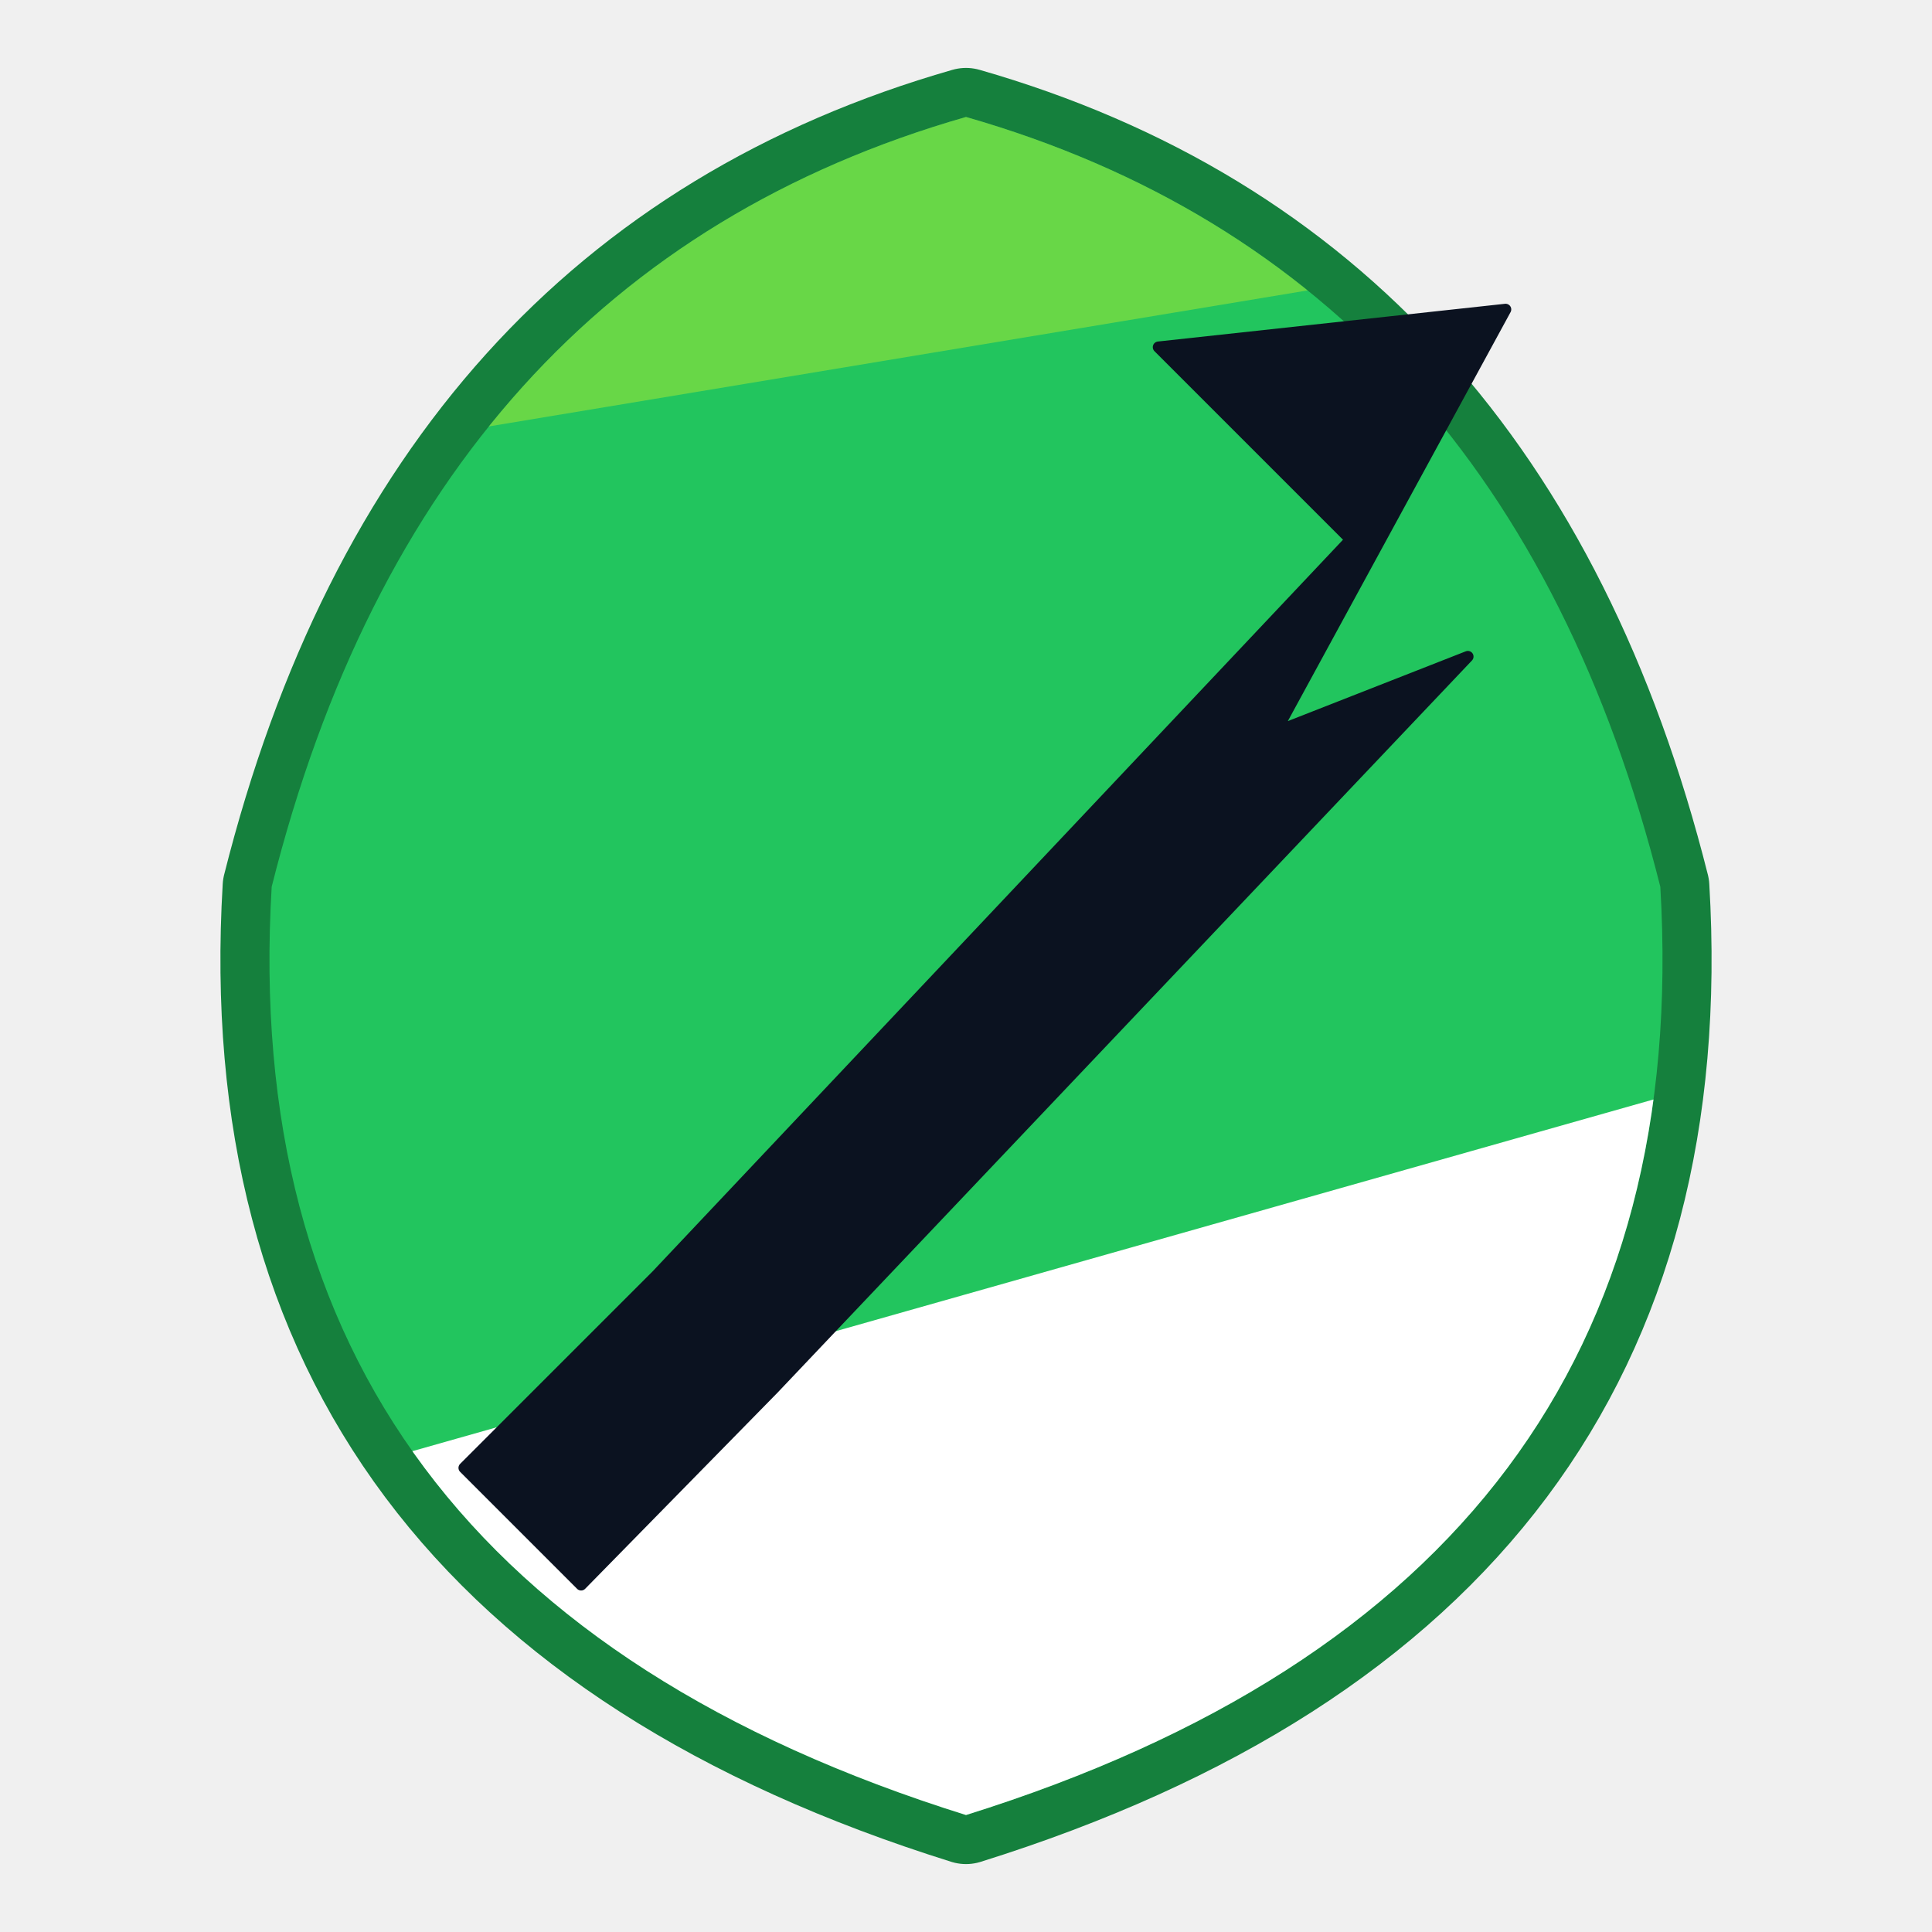
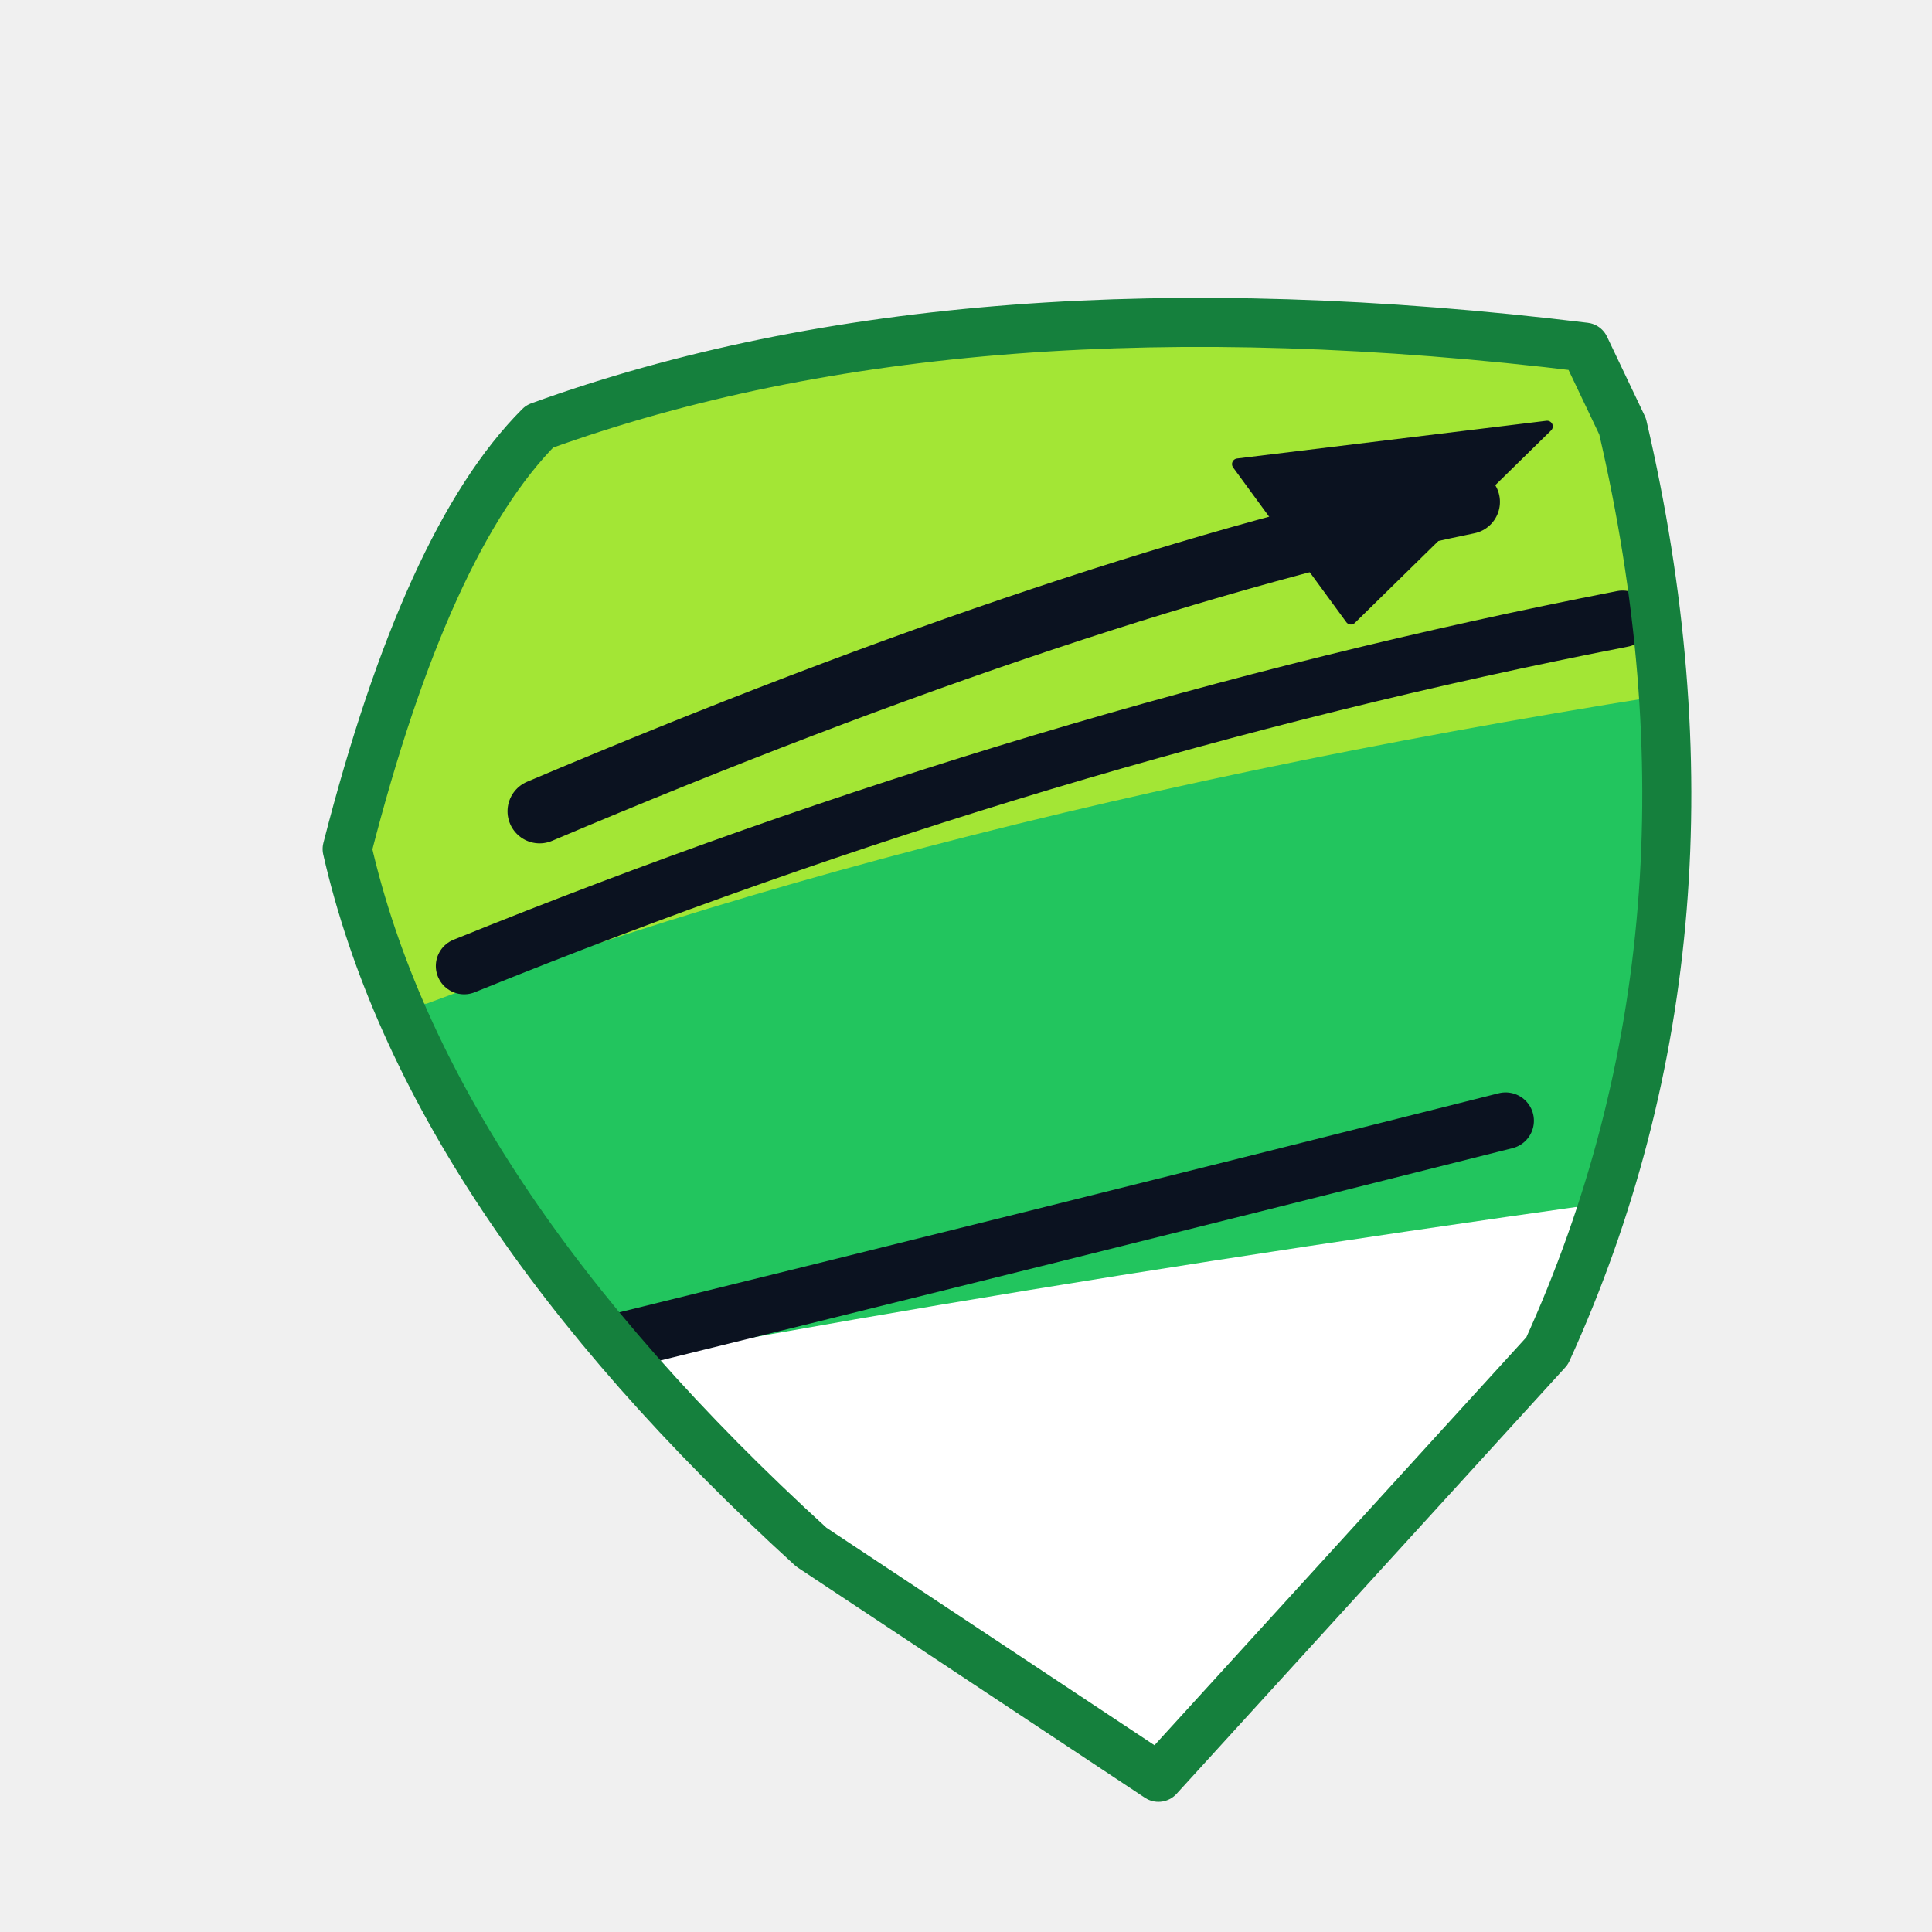
<svg xmlns="http://www.w3.org/2000/svg" viewBox="0 0 512 512" role="img" aria-label="Farroway">
  <defs>
    <clipPath id="leafClip">
-       <path d="M 256 31                Q 113 72, 72 235                Q 61 420, 256 481                Q 451 420, 440 235                Q 399 72, 256 31 Z" />
+       <path d="M 143 113                Q 256 72, 420 92                L 430 113                Q 461 246, 410 358                L 307 471                L 215 410                Q 113 317, 92 225                Q 113 143, 143 113 Z" />
    </clipPath>
  </defs>
-   <path d="M 256 31            Q 113 72, 72 235            Q 61 420, 256 481            Q 451 420, 440 235            Q 399 72, 256 31 Z" fill="none" stroke="#15803D" stroke-width="26" stroke-linejoin="round" />
  <g clip-path="url(#leafClip)">
-     <rect x="0" y="0" width="512" height="512" fill="#22C55E" />
-     <polygon points="-51,-51 563,-51 563,41 -51,143" fill="#A3E635" opacity="0.55" />
-     <polygon points="-51,430 563,256 563,614 -51,614" fill="#FFFFFF" />
+     <rect x="0" y="0" width="512" height="512" fill="#FFFFFF" />
+     <path d="M 0 0 L 512 0 L 512 307 Q 276 338, 123 369 L 0 369 Z" fill="#22C55E" />
+     <path d="M 0 0 L 512 0 L 512 174 Q 276 205, 113 266 L 0 266 Z" fill="#A3E635" />
  </g>
-   <polygon points="399,82 307,92 358,143 174,338 123,389 154,420 205,368 389,174 338,194" fill="#0B1220" stroke="#0B1220" stroke-width="3" stroke-linejoin="round" />
+   <g clip-path="url(#leafClip)">
+     <path d="M 123 256 Q 276 194, 430 164" fill="none" stroke="#0B1220" stroke-width="15" stroke-linecap="round" />
+     <path d="M 154 358 Q 276 328, 399 297" fill="none" stroke="#0B1220" stroke-width="15" stroke-linecap="round" />
+   </g>
+   <path d="M 143 113            Q 256 72, 420 92            L 430 113            Q 461 246, 410 358            L 307 471            L 215 410            Q 113 317, 92 225            Q 113 143, 143 113 Z" fill="none" stroke="#15803D" stroke-width="13" stroke-linejoin="round" />
+   <path d="M 143 215 Q 287 154, 389 133" fill="none" stroke="#0B1220" stroke-width="17" stroke-linecap="round" />
+   <polygon points="410,113 328,123 358,164" fill="#0B1220" stroke="#0B1220" stroke-width="3" stroke-linejoin="round" />
</svg>
